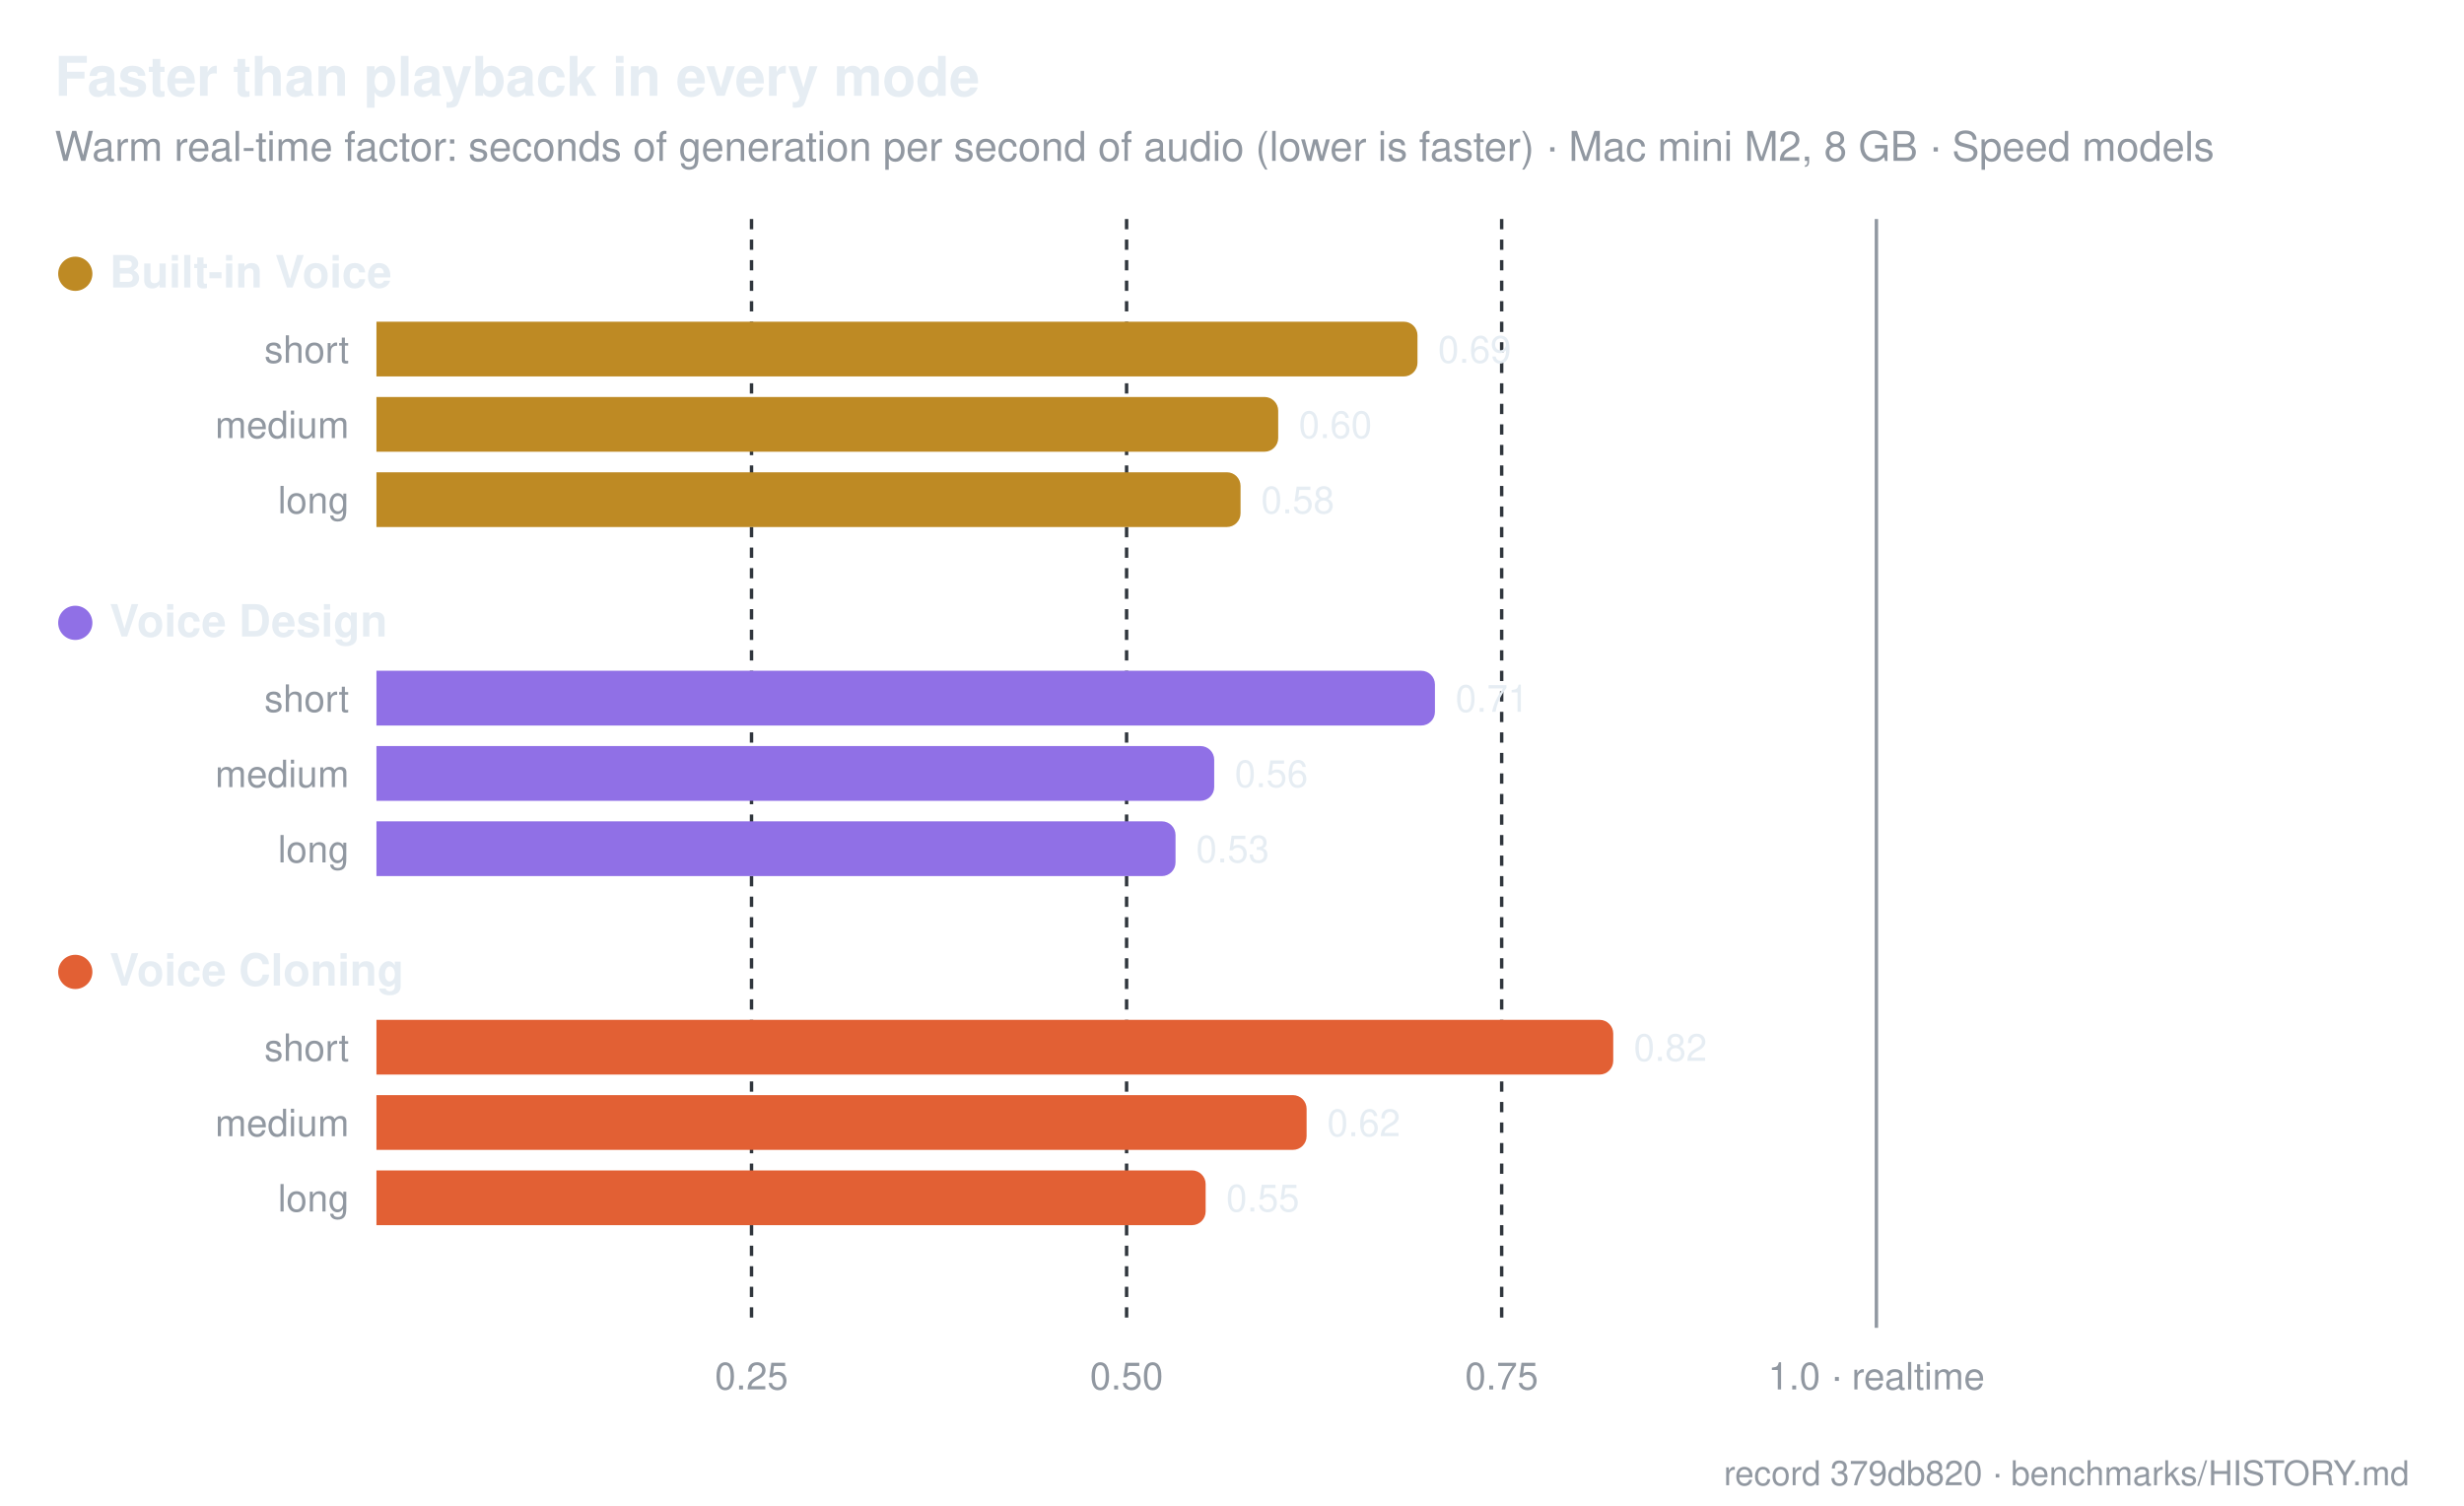
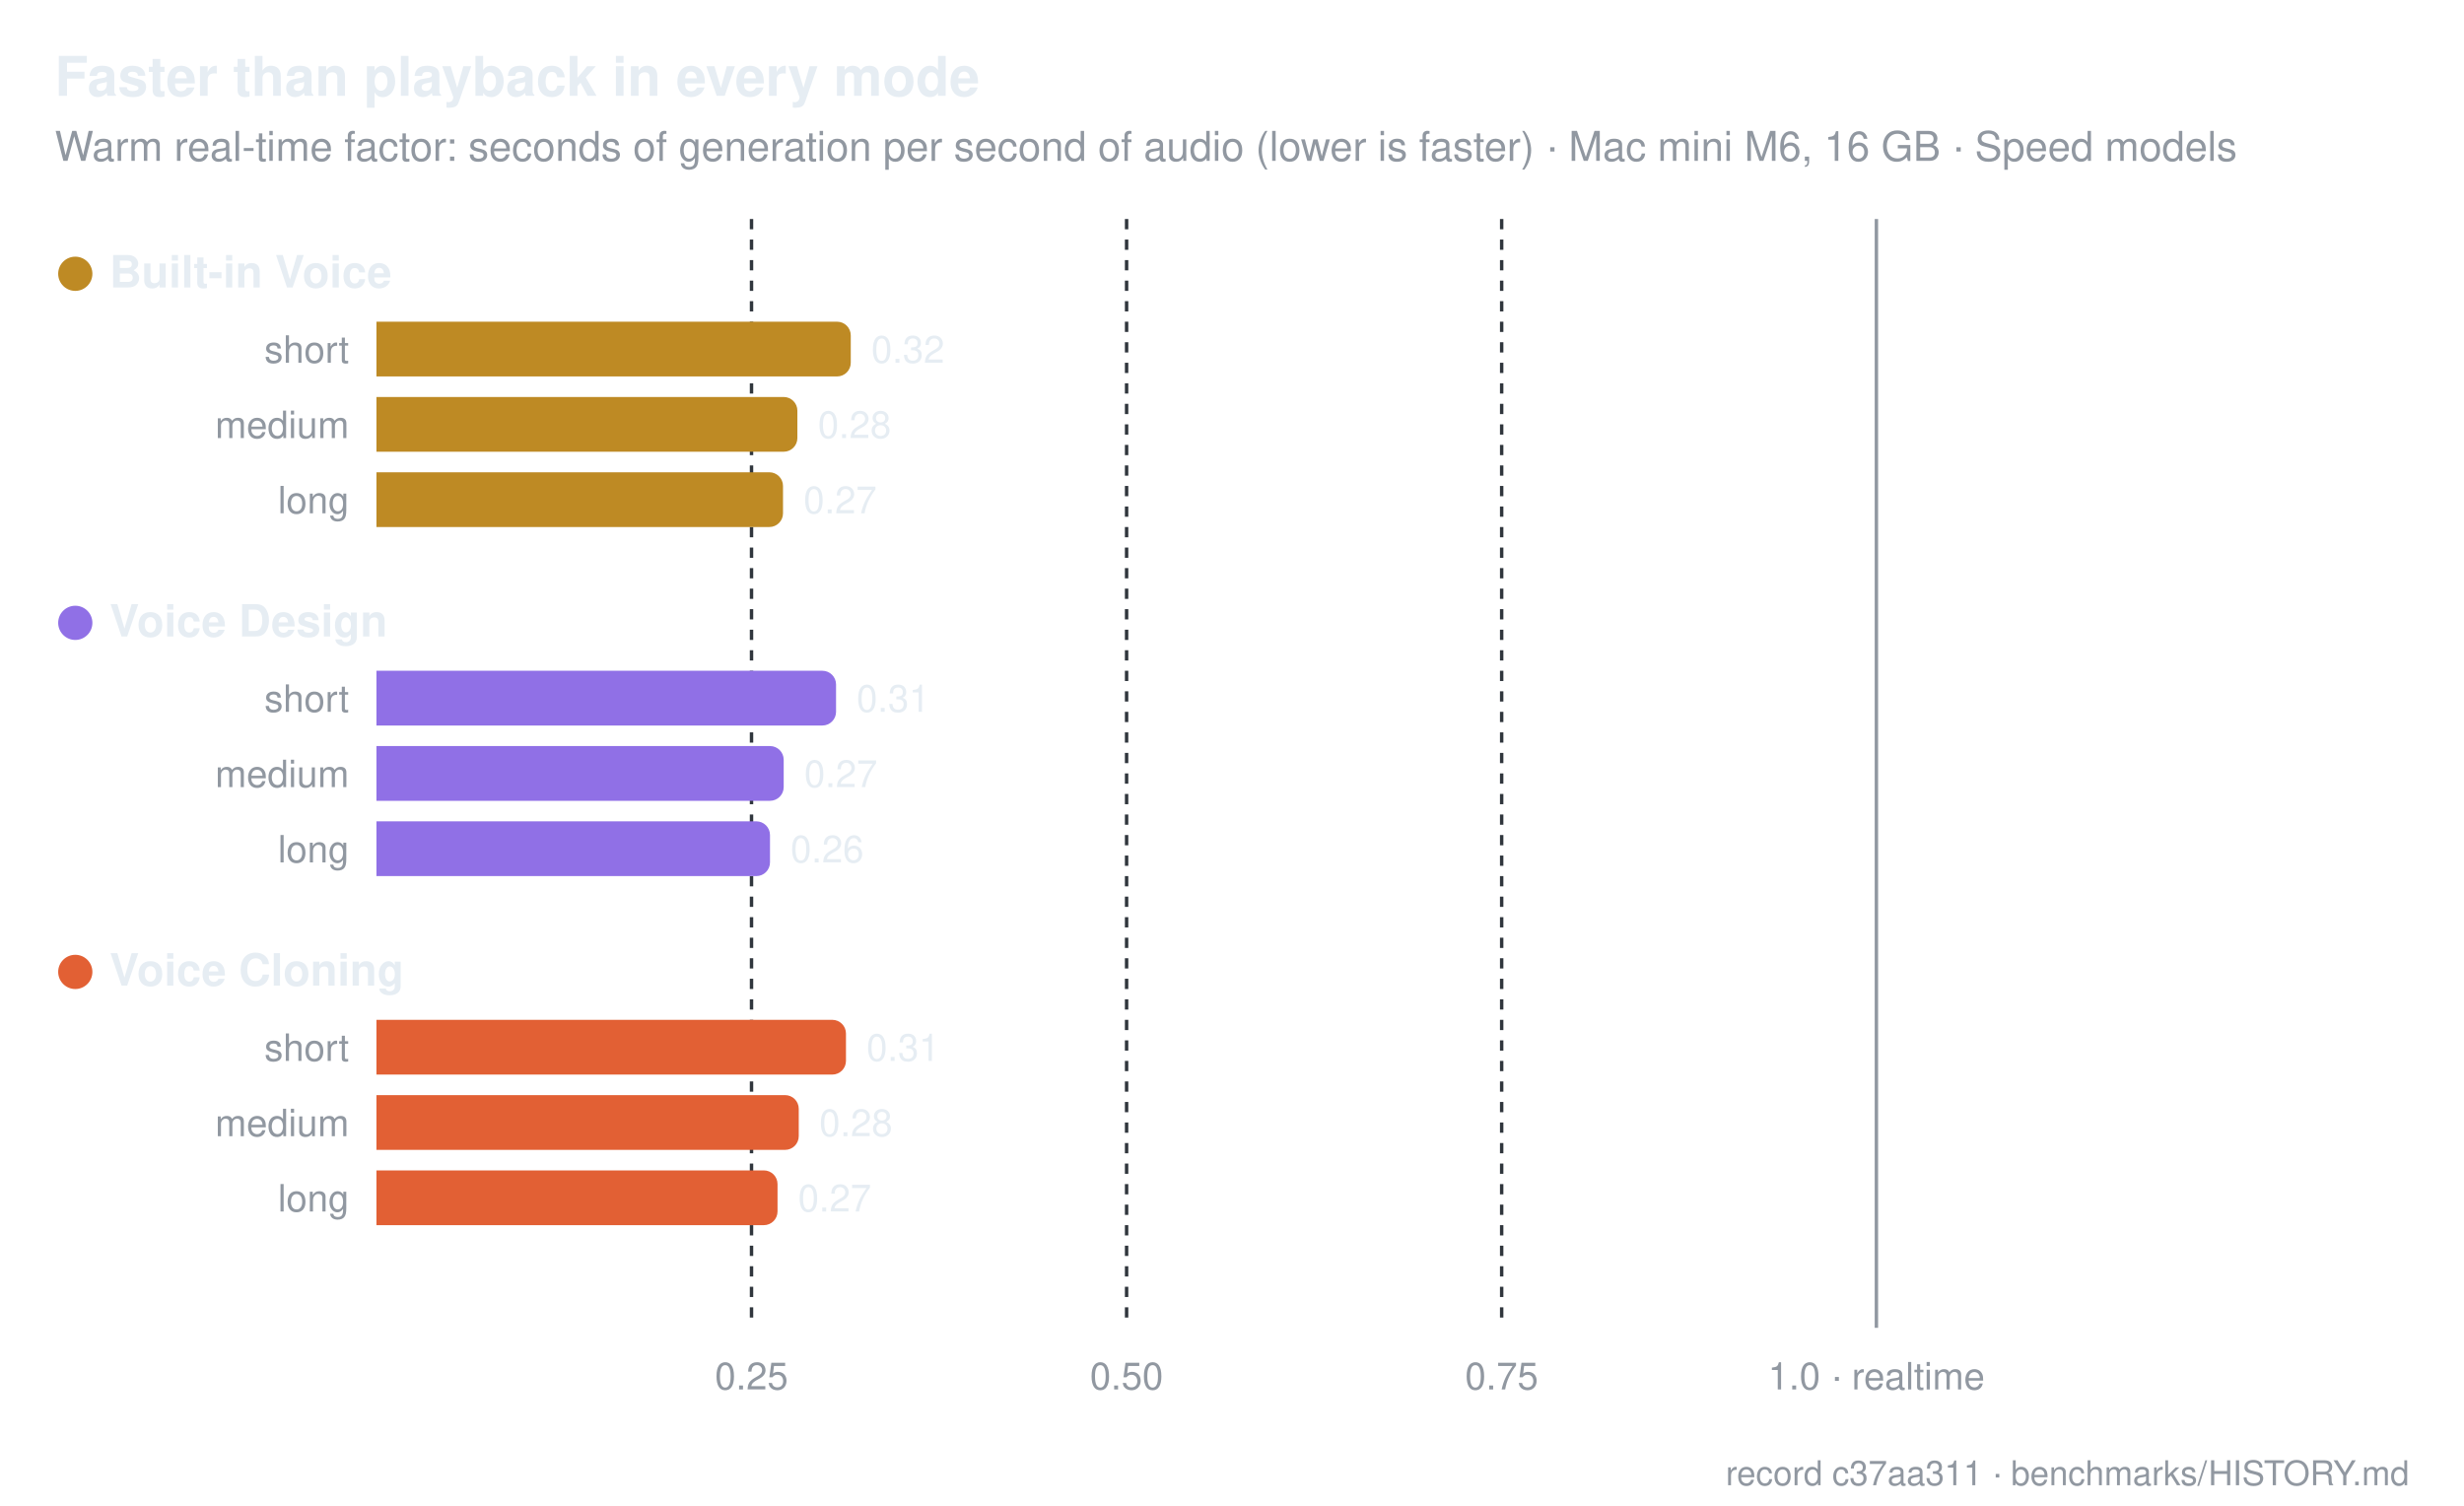
<svg xmlns="http://www.w3.org/2000/svg" width="720" height="440" viewBox="0 0 720 440" role="img">
  <g font-family="-apple-system,BlinkMacSystemFont,'Segoe UI',Helvetica,Arial,sans-serif">
    <text x="16.0" y="28.0" fill="#e6edf3" font-size="16" font-weight="600" text-anchor="start">Faster than playback in every mode</text>
-     <text x="16.0" y="47.0" fill="#9198a1" font-size="12" font-weight="normal" text-anchor="start">Warm real-time factor: seconds of generation per second of audio (lower is faster) · Mac mini M2, 8 GB · Speed models</text>
+     <text x="16.0" y="47.0" fill="#9198a1" font-size="12" font-weight="normal" text-anchor="start">Warm real-time factor: seconds of generation per second of audio (lower is faster) · Mac mini M6, 16 GB · Speed models</text>
    <line x1="219.6" y1="64.0" x2="219.6" y2="388" stroke="#30363d" stroke-width="1" stroke-dasharray="3 3" />
    <text x="219.6" y="406.0" fill="#9198a1" font-size="11" font-weight="normal" text-anchor="middle">0.25</text>
    <line x1="329.2" y1="64.0" x2="329.2" y2="388" stroke="#30363d" stroke-width="1" stroke-dasharray="3 3" />
    <text x="329.2" y="406.0" fill="#9198a1" font-size="11" font-weight="normal" text-anchor="middle">0.50</text>
    <line x1="438.8" y1="64.0" x2="438.8" y2="388" stroke="#30363d" stroke-width="1" stroke-dasharray="3 3" />
    <text x="438.8" y="406.0" fill="#9198a1" font-size="11" font-weight="normal" text-anchor="middle">0.75</text>
    <line x1="548.3" y1="64.0" x2="548.3" y2="388" stroke="#9198a1" stroke-width="1" />
    <text x="548.3" y="406.0" fill="#9198a1" font-size="11" font-weight="normal" text-anchor="middle">1.0 · realtime</text>
    <circle cx="22" cy="80.0" r="5" fill="#BE8A24" />
    <text x="32.0" y="84.0" fill="#e6edf3" font-size="13" font-weight="600" text-anchor="start">Built-in Voice</text>
    <text x="102.0" y="106.0" fill="#9198a1" font-size="11" font-weight="normal" text-anchor="end">short</text>
-     <path d="M110.0 94.0 h300.2 a4 4 0 0 1 4 4 v8.0 a4 4 0 0 1 -4 4 h-300.2 z" fill="#BE8A24" />
-     <text x="420.2" y="106.0" fill="#e6edf3" font-size="11" font-weight="normal" text-anchor="start">0.69</text>
+     <path d="M110.0 94.0 h134.6 a4 4 0 0 1 4 4 v8.0 a4 4 0 0 1 -4 4 h-134.6 z" fill="#BE8A24" />
+     <text x="254.6" y="106.0" fill="#e6edf3" font-size="11" font-weight="normal" text-anchor="start">0.32</text>
    <text x="102.0" y="128.0" fill="#9198a1" font-size="11" font-weight="normal" text-anchor="end">medium</text>
-     <path d="M110.0 116.0 h259.5 a4 4 0 0 1 4 4 v8.0 a4 4 0 0 1 -4 4 h-259.5 z" fill="#BE8A24" />
-     <text x="379.5" y="128.0" fill="#e6edf3" font-size="11" font-weight="normal" text-anchor="start">0.60</text>
+     <path d="M110.0 116.0 h119.0 a4 4 0 0 1 4 4 v8.0 a4 4 0 0 1 -4 4 h-119.0 z" fill="#BE8A24" />
+     <text x="239.0" y="128.0" fill="#e6edf3" font-size="11" font-weight="normal" text-anchor="start">0.28</text>
    <text x="102.0" y="150.0" fill="#9198a1" font-size="11" font-weight="normal" text-anchor="end">long</text>
-     <path d="M110.0 138.0 h248.5 a4 4 0 0 1 4 4 v8.0 a4 4 0 0 1 -4 4 h-248.5 z" fill="#BE8A24" />
-     <text x="368.5" y="150.0" fill="#e6edf3" font-size="11" font-weight="normal" text-anchor="start">0.58</text>
+     <path d="M110.0 138.0 h114.8 a4 4 0 0 1 4 4 v8.0 a4 4 0 0 1 -4 4 h-114.8 z" fill="#BE8A24" />
+     <text x="234.8" y="150.0" fill="#e6edf3" font-size="11" font-weight="normal" text-anchor="start">0.27</text>
    <circle cx="22" cy="182.0" r="5" fill="#9070E6" />
    <text x="32.0" y="186.0" fill="#e6edf3" font-size="13" font-weight="600" text-anchor="start">Voice Design</text>
    <text x="102.0" y="208.0" fill="#9198a1" font-size="11" font-weight="normal" text-anchor="end">short</text>
-     <path d="M110.0 196.0 h305.3 a4 4 0 0 1 4 4 v8.0 a4 4 0 0 1 -4 4 h-305.3 z" fill="#9070E6" />
-     <text x="425.3" y="208.0" fill="#e6edf3" font-size="11" font-weight="normal" text-anchor="start">0.71</text>
+     <path d="M110.0 196.0 h130.3 a4 4 0 0 1 4 4 v8.0 a4 4 0 0 1 -4 4 h-130.3 z" fill="#9070E6" />
+     <text x="250.3" y="208.0" fill="#e6edf3" font-size="11" font-weight="normal" text-anchor="start">0.31</text>
    <text x="102.0" y="230.0" fill="#9198a1" font-size="11" font-weight="normal" text-anchor="end">medium</text>
-     <path d="M110.0 218.0 h240.8 a4 4 0 0 1 4 4 v8.0 a4 4 0 0 1 -4 4 h-240.8 z" fill="#9070E6" />
-     <text x="360.8" y="230.0" fill="#e6edf3" font-size="11" font-weight="normal" text-anchor="start">0.56</text>
+     <path d="M110.0 218.0 h115.0 a4 4 0 0 1 4 4 v8.0 a4 4 0 0 1 -4 4 h-115.0 z" fill="#9070E6" />
+     <text x="235.0" y="230.0" fill="#e6edf3" font-size="11" font-weight="normal" text-anchor="start">0.27</text>
    <text x="102.0" y="252.0" fill="#9198a1" font-size="11" font-weight="normal" text-anchor="end">long</text>
-     <path d="M110.0 240.0 h229.5 a4 4 0 0 1 4 4 v8.0 a4 4 0 0 1 -4 4 h-229.5 z" fill="#9070E6" />
-     <text x="349.5" y="252.0" fill="#e6edf3" font-size="11" font-weight="normal" text-anchor="start">0.53</text>
+     <path d="M110.0 240.0 h111.0 a4 4 0 0 1 4 4 v8.0 a4 4 0 0 1 -4 4 h-111.0 z" fill="#9070E6" />
+     <text x="231.0" y="252.0" fill="#e6edf3" font-size="11" font-weight="normal" text-anchor="start">0.26</text>
    <circle cx="22" cy="284.0" r="5" fill="#E26034" />
    <text x="32.0" y="288.0" fill="#e6edf3" font-size="13" font-weight="600" text-anchor="start">Voice Cloning</text>
    <text x="102.0" y="310.0" fill="#9198a1" font-size="11" font-weight="normal" text-anchor="end">short</text>
-     <path d="M110.0 298.0 h357.4 a4 4 0 0 1 4 4 v8.0 a4 4 0 0 1 -4 4 h-357.4 z" fill="#E26034" />
-     <text x="477.4" y="310.0" fill="#e6edf3" font-size="11" font-weight="normal" text-anchor="start">0.82</text>
+     <path d="M110.0 298.0 h133.2 a4 4 0 0 1 4 4 v8.0 a4 4 0 0 1 -4 4 h-133.2 z" fill="#E26034" />
+     <text x="253.2" y="310.0" fill="#e6edf3" font-size="11" font-weight="normal" text-anchor="start">0.31</text>
    <text x="102.0" y="332.0" fill="#9198a1" font-size="11" font-weight="normal" text-anchor="end">medium</text>
-     <path d="M110.0 320.0 h267.8 a4 4 0 0 1 4 4 v8.0 a4 4 0 0 1 -4 4 h-267.8 z" fill="#E26034" />
-     <text x="387.8" y="332.0" fill="#e6edf3" font-size="11" font-weight="normal" text-anchor="start">0.62</text>
+     <path d="M110.0 320.0 h119.4 a4 4 0 0 1 4 4 v8.0 a4 4 0 0 1 -4 4 h-119.4 z" fill="#E26034" />
+     <text x="239.4" y="332.0" fill="#e6edf3" font-size="11" font-weight="normal" text-anchor="start">0.28</text>
    <text x="102.0" y="354.0" fill="#9198a1" font-size="11" font-weight="normal" text-anchor="end">long</text>
-     <path d="M110.0 342.0 h238.3 a4 4 0 0 1 4 4 v8.0 a4 4 0 0 1 -4 4 h-238.3 z" fill="#E26034" />
-     <text x="358.3" y="354.0" fill="#e6edf3" font-size="11" font-weight="normal" text-anchor="start">0.55</text>
-     <text x="704.0" y="434.0" fill="#9198a1" font-size="10" font-weight="normal" text-anchor="end">record 379db820 · benchmarks/HISTORY.md</text>
+     <path d="M110.0 342.0 h113.2 a4 4 0 0 1 4 4 v8.0 a4 4 0 0 1 -4 4 h-113.2 z" fill="#E26034" />
+     <text x="233.2" y="354.0" fill="#e6edf3" font-size="11" font-weight="normal" text-anchor="start">0.27</text>
+     <text x="704.0" y="434.0" fill="#9198a1" font-size="10" font-weight="normal" text-anchor="end">record c37aa311 · benchmarks/HISTORY.md</text>
  </g>
</svg>
